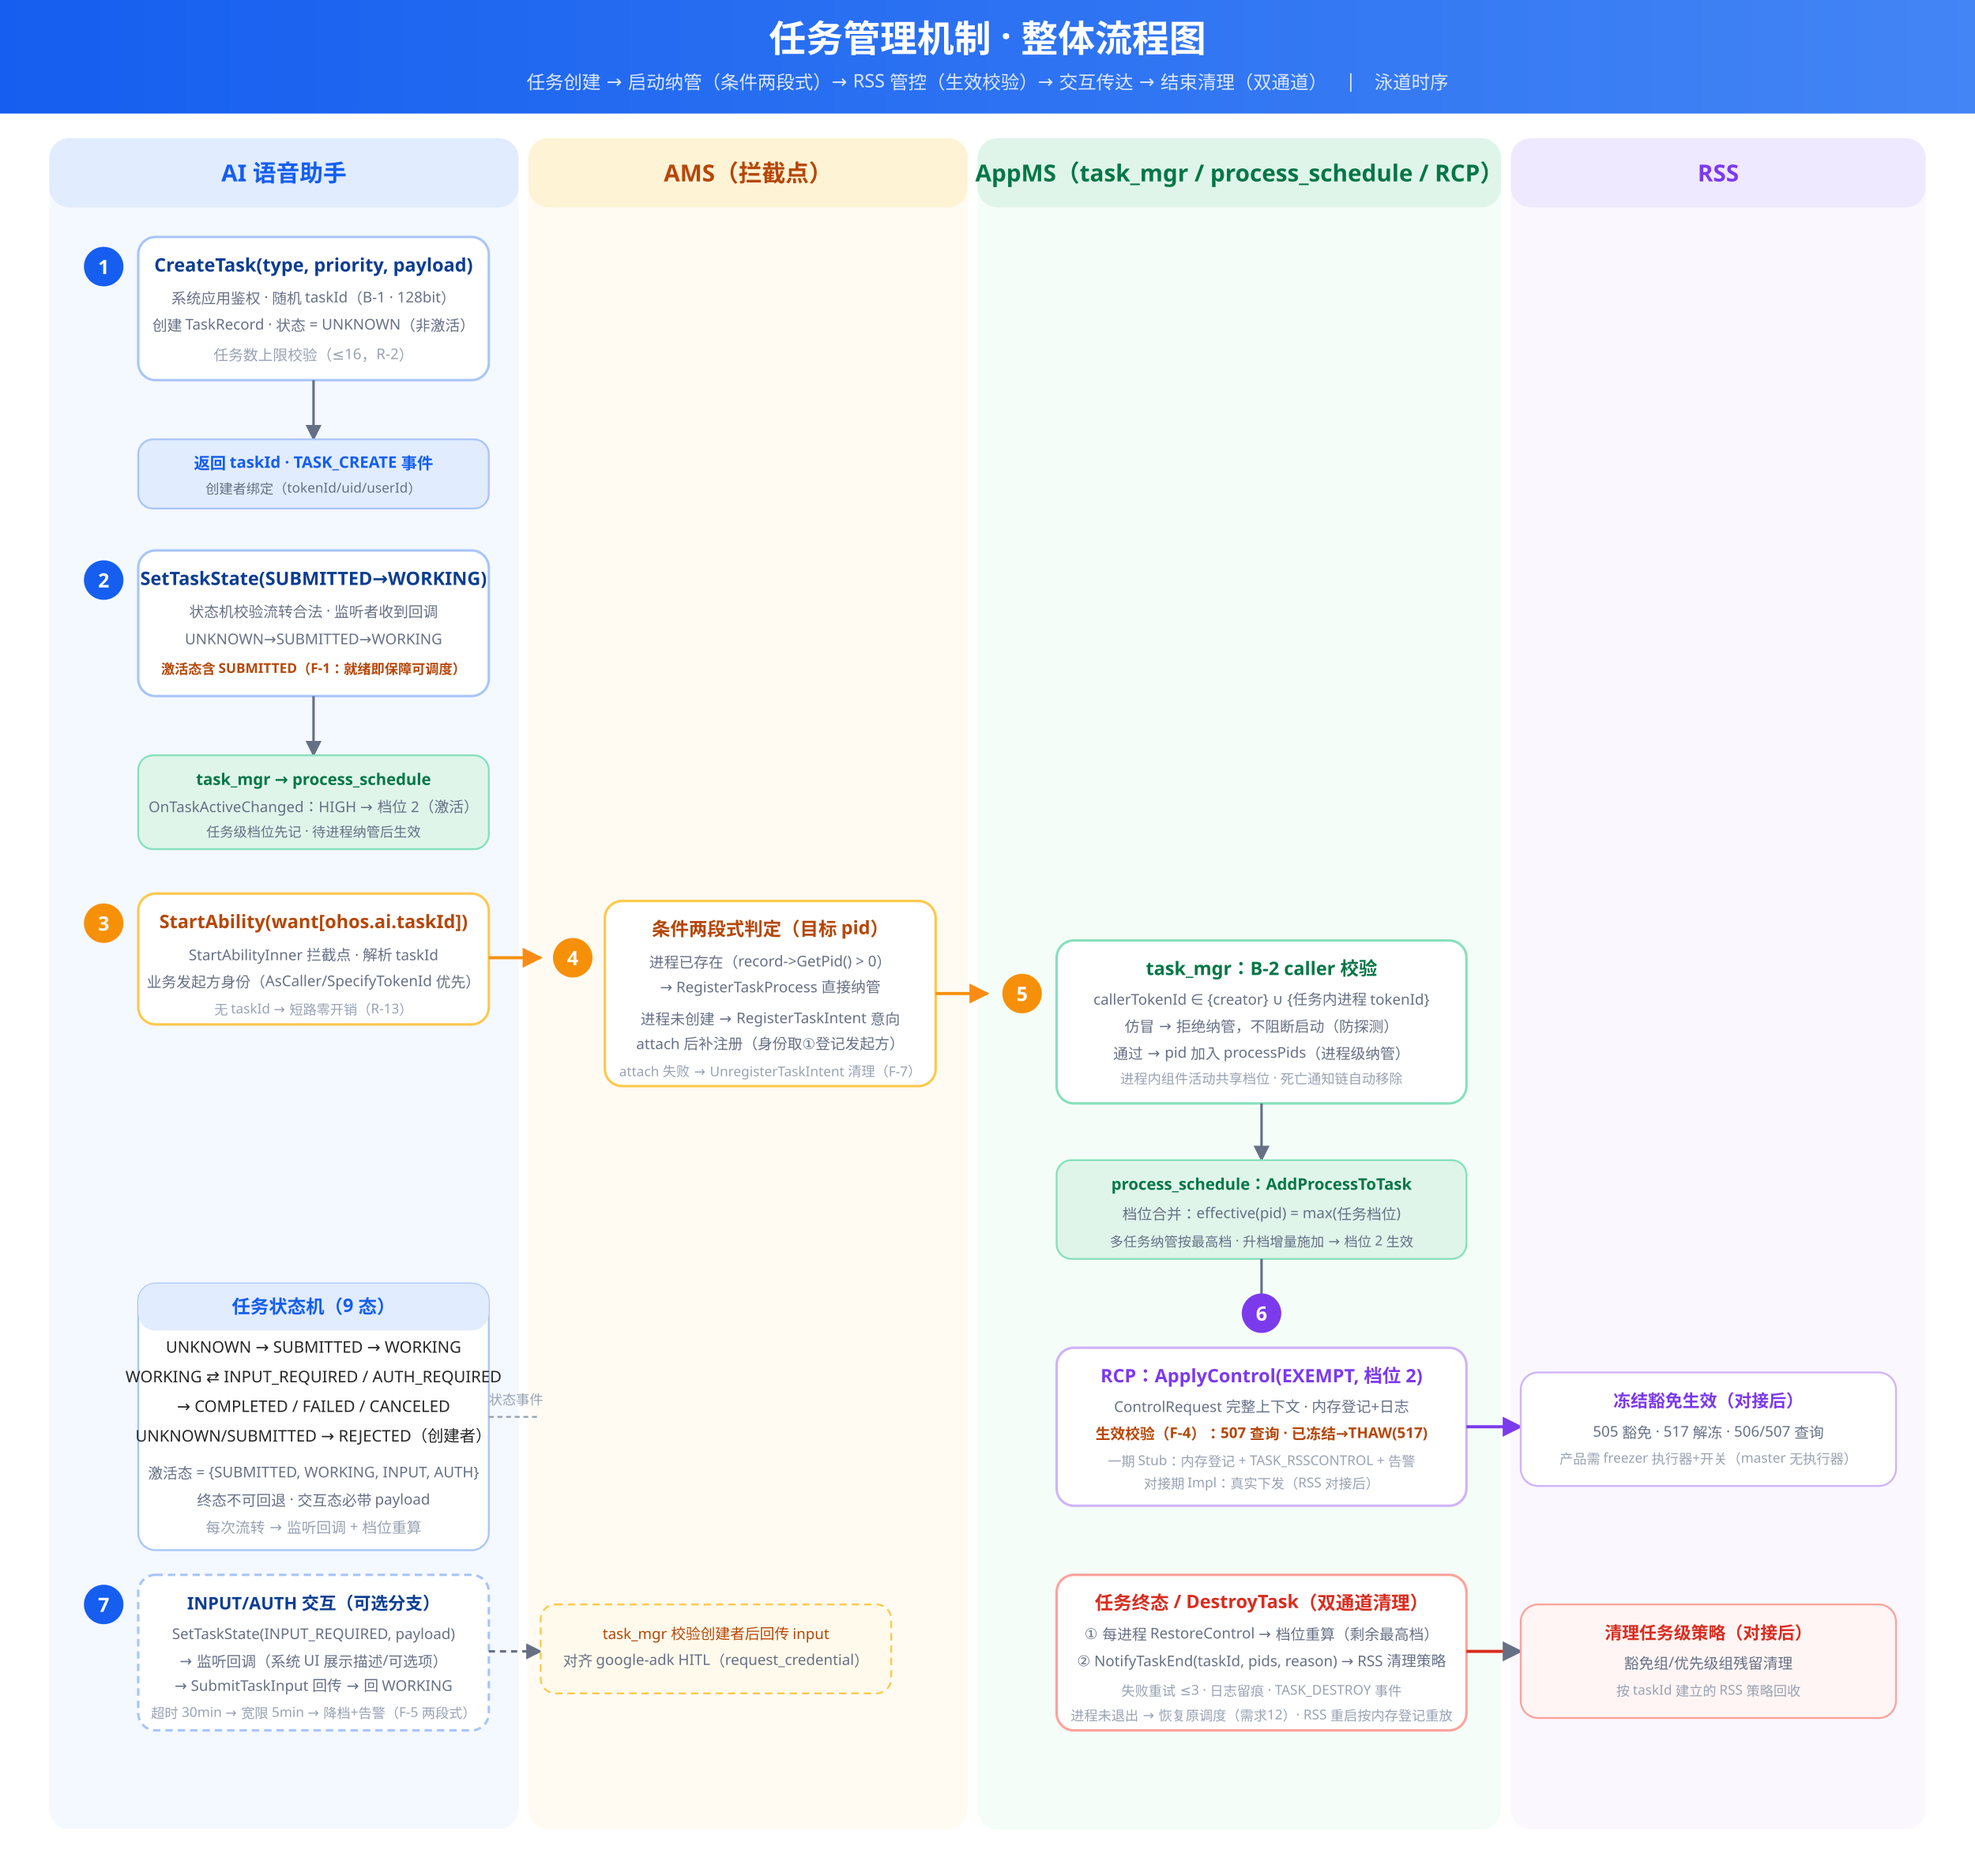
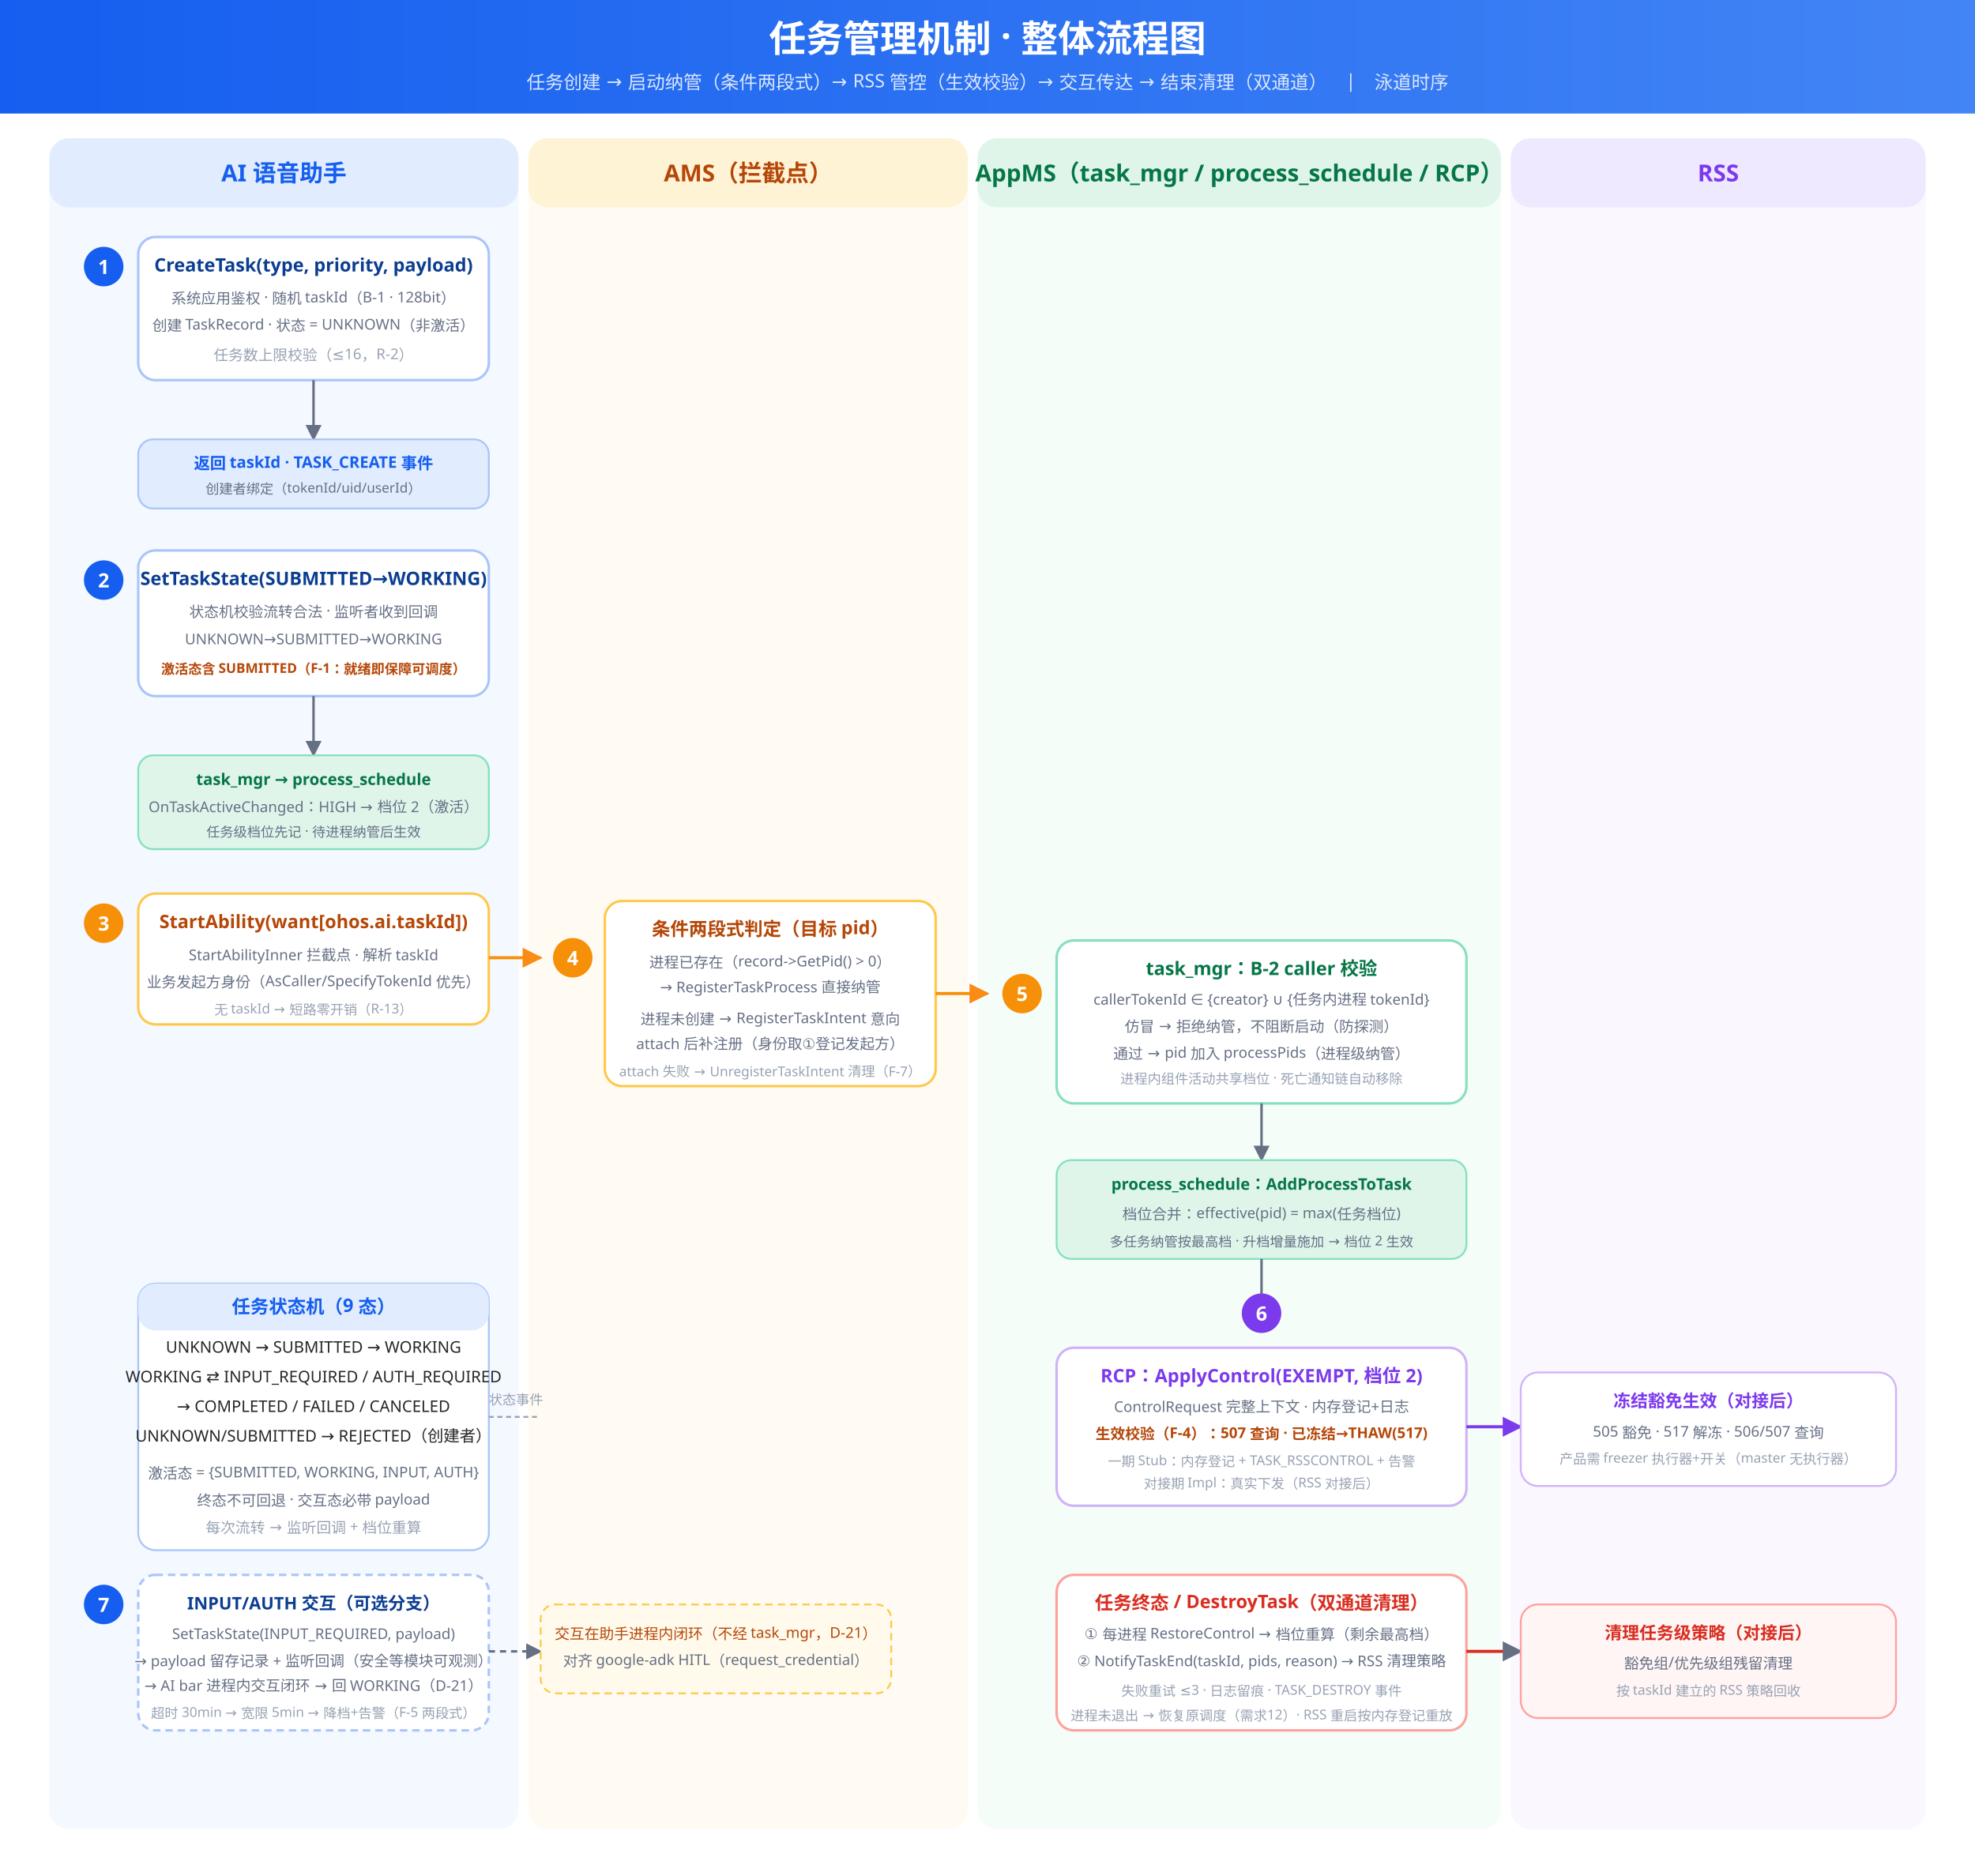
<svg xmlns="http://www.w3.org/2000/svg" viewBox="0 0 1600 1520" font-family="'PingFang SC','Microsoft YaHei','Noto Sans SC',sans-serif">
  <defs>
    <marker id="ar" viewBox="0 0 10 10" refX="9" refY="5" markerWidth="6.5" markerHeight="6.5" orient="auto-start-reverse">
      <path d="M0 0 L10 5 L0 10 z" fill="#667085" />
    </marker>
    <marker id="arB" viewBox="0 0 10 10" refX="9" refY="5" markerWidth="6.5" markerHeight="6.5" orient="auto-start-reverse">
      <path d="M0 0 L10 5 L0 10 z" fill="#1677ff" />
    </marker>
    <marker id="arO" viewBox="0 0 10 10" refX="9" refY="5" markerWidth="6.5" markerHeight="6.5" orient="auto-start-reverse">
      <path d="M0 0 L10 5 L0 10 z" fill="#fa8c16" />
    </marker>
    <marker id="arG" viewBox="0 0 10 10" refX="9" refY="5" markerWidth="6.5" markerHeight="6.5" orient="auto-start-reverse">
      <path d="M0 0 L10 5 L0 10 z" fill="#12b76a" />
    </marker>
    <marker id="arP" viewBox="0 0 10 10" refX="9" refY="5" markerWidth="6.5" markerHeight="6.5" orient="auto-start-reverse">
      <path d="M0 0 L10 5 L0 10 z" fill="#7c3aed" />
    </marker>
    <linearGradient id="hg" x1="0" y1="0" x2="1" y2="0">
      <stop offset="0%" stop-color="#155eef" />
      <stop offset="100%" stop-color="#4385f5" />
    </linearGradient>
  </defs>
  <rect x="0" y="0" width="1600" height="1520" fill="#ffffff" />
  <rect x="0" y="0" width="1600" height="92" fill="url(#hg)" />
  <text x="800" y="42" font-size="30" font-weight="700" fill="#ffffff" text-anchor="middle">任务管理机制 · 整体流程图</text>
  <text x="800" y="72" font-size="15" fill="#dbe7fe" text-anchor="middle">任务创建 → 启动纳管（条件两段式）→ RSS 管控（生效校验）→ 交互传达 → 结束清理（双通道）　|　泳道时序</text>
  <rect x="40" y="112" width="380" height="1370" rx="16" fill="#f4f8ff" />
  <rect x="428" y="112" width="356" height="1370" rx="16" fill="#fffbf2" />
  <rect x="792" y="112" width="424" height="1370" rx="16" fill="#f4fdf7" />
  <rect x="1224" y="112" width="336" height="1370" rx="16" fill="#faf7ff" />
  <rect x="40" y="112" width="380" height="56" rx="16" fill="#e1ecff" />
  <rect x="428" y="112" width="356" height="56" rx="16" fill="#fff3d6" />
  <rect x="792" y="112" width="424" height="56" rx="16" fill="#dff5ea" />
  <rect x="1224" y="112" width="336" height="56" rx="16" fill="#efe9ff" />
  <text x="230" y="147" font-size="19" font-weight="700" fill="#155eef" text-anchor="middle">AI 语音助手</text>
  <text x="606" y="147" font-size="19" font-weight="700" fill="#b54708" text-anchor="middle">AMS（拦截点）</text>
  <text x="1004" y="147" font-size="19" font-weight="700" fill="#067647" text-anchor="middle">AppMS（task_mgr / process_schedule / RCP）</text>
  <text x="1392" y="147" font-size="19" font-weight="700" fill="#7c3aed" text-anchor="middle">RSS</text>
  <circle cx="84" cy="216" r="16" fill="#155eef" />
  <text x="84" y="222" font-size="16" font-weight="700" fill="#fff" text-anchor="middle">1</text>
  <rect x="112" y="192" width="284" height="116" rx="14" fill="#ffffff" stroke="#a9c5f9" stroke-width="2" />
  <text x="254" y="220" font-size="15" font-weight="700" fill="#0b3d91" text-anchor="middle">CreateTask(type, priority, payload)</text>
  <text x="254" y="246" font-size="12" fill="#667085" text-anchor="middle">系统应用鉴权 · 随机 taskId（B-1 · 128bit）</text>
  <text x="254" y="268" font-size="12" fill="#667085" text-anchor="middle">创建 TaskRecord · 状态 = UNKNOWN（非激活）</text>
  <text x="254" y="292" font-size="12" fill="#98a2b3" text-anchor="middle">任务数上限校验（≤16，R-2）</text>
  <path d="M 254 308 L 254 356" stroke="#667085" stroke-width="2" marker-end="url(#ar)" />
  <rect x="112" y="356" width="284" height="56" rx="12" fill="#e1ecff" stroke="#a9c5f9" stroke-width="1.5" />
  <text x="254" y="380" font-size="13" font-weight="600" fill="#155eef" text-anchor="middle">返回 taskId · TASK_CREATE 事件</text>
  <text x="254" y="400" font-size="11" fill="#667085" text-anchor="middle">创建者绑定（tokenId/uid/userId）</text>
  <circle cx="84" cy="470" r="16" fill="#155eef" />
  <text x="84" y="476" font-size="16" font-weight="700" fill="#fff" text-anchor="middle">2</text>
  <rect x="112" y="446" width="284" height="118" rx="14" fill="#ffffff" stroke="#a9c5f9" stroke-width="2" />
  <text x="254" y="474" font-size="15" font-weight="700" fill="#0b3d91" text-anchor="middle">SetTaskState(SUBMITTED→WORKING)</text>
  <text x="254" y="500" font-size="12" fill="#667085" text-anchor="middle">状态机校验流转合法 · 监听者收到回调</text>
  <text x="254" y="522" font-size="12" fill="#667085" text-anchor="middle">UNKNOWN→SUBMITTED→WORKING</text>
  <text x="254" y="546" font-size="11" font-weight="600" fill="#b54708" text-anchor="middle">激活态含 SUBMITTED（F-1：就绪即保障可调度）</text>
  <path d="M 254 564 L 254 612" stroke="#667085" stroke-width="2" marker-end="url(#ar)" />
  <rect x="112" y="612" width="284" height="76" rx="12" fill="#dff5ea" stroke="#86e0bd" stroke-width="1.5" />
  <text x="254" y="636" font-size="13" font-weight="700" fill="#067647" text-anchor="middle">task_mgr → process_schedule</text>
  <text x="254" y="658" font-size="12" fill="#667085" text-anchor="middle">OnTaskActiveChanged：HIGH → 档位 2（激活）</text>
  <text x="254" y="678" font-size="11" fill="#667085" text-anchor="middle">任务级档位先记 · 待进程纳管后生效</text>
  <circle cx="84" cy="748" r="16" fill="#f79009" />
  <text x="84" y="754" font-size="16" font-weight="700" fill="#fff" text-anchor="middle">3</text>
  <rect x="112" y="724" width="284" height="106" rx="14" fill="#ffffff" stroke="#fec84b" stroke-width="2" />
  <text x="254" y="752" font-size="15" font-weight="700" fill="#b54708" text-anchor="middle">StartAbility(want[ohos.ai.taskId])</text>
  <text x="254" y="778" font-size="12" fill="#667085" text-anchor="middle">StartAbilityInner 拦截点 · 解析 taskId</text>
  <text x="254" y="800" font-size="12" fill="#667085" text-anchor="middle">业务发起方身份（AsCaller/SpecifyTokenId 优先）</text>
  <text x="254" y="822" font-size="11" fill="#98a2b3" text-anchor="middle">无 taskId → 短路零开销（R-13）</text>
  <path d="M 396 776 L 438 776" stroke="#f79009" stroke-width="2.5" marker-end="url(#arO)" />
  <circle cx="464" cy="776" r="16" fill="#f79009" />
  <text x="464" y="782" font-size="16" font-weight="700" fill="#fff" text-anchor="middle">4</text>
  <rect x="490" y="730" width="268" height="150" rx="14" fill="#ffffff" stroke="#fec84b" stroke-width="2" />
  <text x="624" y="758" font-size="15" font-weight="700" fill="#b54708" text-anchor="middle">条件两段式判定（目标 pid）</text>
  <text x="624" y="784" font-size="12" fill="#667085" text-anchor="middle">进程已存在（record-&gt;GetPid() &gt; 0）</text>
  <text x="624" y="804" font-size="12" fill="#667085" text-anchor="middle">→ RegisterTaskProcess 直接纳管</text>
  <text x="624" y="830" font-size="12" fill="#667085" text-anchor="middle">进程未创建 → RegisterTaskIntent 意向</text>
  <text x="624" y="850" font-size="12" fill="#667085" text-anchor="middle">attach 后补注册（身份取①登记发起方）</text>
  <text x="624" y="872" font-size="11" fill="#98a2b3" text-anchor="middle">attach 失败 → UnregisterTaskIntent 清理（F-7）</text>
  <path d="M 758 805 L 800 805" stroke="#f79009" stroke-width="2.5" marker-end="url(#arO)" />
  <circle cx="828" cy="805" r="16" fill="#f79009" />
  <text x="828" y="811" font-size="16" font-weight="700" fill="#fff" text-anchor="middle">5</text>
  <rect x="856" y="762" width="332" height="132" rx="14" fill="#ffffff" stroke="#86e0bd" stroke-width="2" />
  <text x="1022" y="790" font-size="15" font-weight="700" fill="#067647" text-anchor="middle">task_mgr：B-2 caller 校验</text>
  <text x="1022" y="814" font-size="12" fill="#667085" text-anchor="middle">callerTokenId ∈ {creator} ∪ {任务内进程 tokenId}</text>
  <text x="1022" y="836" font-size="12" fill="#667085" text-anchor="middle">仿冒 → 拒绝纳管，不阻断启动（防探测）</text>
  <text x="1022" y="858" font-size="12" fill="#667085" text-anchor="middle">通过 → pid 加入 processPids（进程级纳管）</text>
  <text x="1022" y="878" font-size="11" fill="#98a2b3" text-anchor="middle">进程内组件活动共享档位 · 死亡通知链自动移除</text>
  <path d="M 1022 894 L 1022 940" stroke="#667085" stroke-width="2" marker-end="url(#ar)" />
  <rect x="856" y="940" width="332" height="80" rx="12" fill="#dff5ea" stroke="#86e0bd" stroke-width="1.5" />
  <text x="1022" y="964" font-size="13" font-weight="700" fill="#067647" text-anchor="middle">process_schedule：AddProcessToTask</text>
  <text x="1022" y="988" font-size="12" fill="#667085" text-anchor="middle">档位合并：effective(pid) = max(任务档位)</text>
  <text x="1022" y="1010" font-size="11" fill="#667085" text-anchor="middle">多任务纳管按最高档 · 升档增量施加 → 档位 2 生效</text>
  <path d="M 1022 1020 L 1022 1064" stroke="#667085" stroke-width="2" marker-end="url(#ar)" />
  <circle cx="1022" cy="1064" r="16" fill="#7c3aed" />
  <text x="1022" y="1070" font-size="16" font-weight="700" fill="#fff" text-anchor="middle">6</text>
  <rect x="856" y="1092" width="332" height="128" rx="14" fill="#ffffff" stroke="#d0b3f7" stroke-width="2" />
  <text x="1022" y="1120" font-size="15" font-weight="700" fill="#7c3aed" text-anchor="middle">RCP：ApplyControl(EXEMPT, 档位 2)</text>
  <text x="1022" y="1144" font-size="12" fill="#667085" text-anchor="middle">ControlRequest 完整上下文 · 内存登记+日志</text>
  <text x="1022" y="1166" font-size="12" font-weight="600" fill="#b54708" text-anchor="middle">生效校验（F-4）：507 查询 · 已冻结→THAW(517)</text>
  <text x="1022" y="1188" font-size="11" fill="#98a2b3" text-anchor="middle">一期 Stub：内存登记 + TASK_RSSCONTROL + 告警</text>
  <text x="1022" y="1206" font-size="11" fill="#98a2b3" text-anchor="middle">对接期 Impl：真实下发（RSS 对接后）</text>
  <path d="M 1188 1156 L 1232 1156" stroke="#7c3aed" stroke-width="2.5" marker-end="url(#arP)" />
  <rect x="1232" y="1112" width="304" height="92" rx="14" fill="#ffffff" stroke="#d0b3f7" stroke-width="1.5" />
  <text x="1384" y="1140" font-size="14" font-weight="700" fill="#7c3aed" text-anchor="middle">冻结豁免生效（对接后）</text>
  <text x="1384" y="1164" font-size="12" fill="#667085" text-anchor="middle">505 豁免 · 517 解冻 · 506/507 查询</text>
  <text x="1384" y="1186" font-size="11" fill="#98a2b3" text-anchor="middle">产品需 freezer 执行器+开关（master 无执行器）</text>
  <circle cx="84" cy="1300" r="16" fill="#155eef" />
  <text x="84" y="1306" font-size="16" font-weight="700" fill="#fff" text-anchor="middle">7</text>
  <rect x="112" y="1276" width="284" height="126" rx="14" fill="#ffffff" stroke="#a9c5f9" stroke-width="2" stroke-dasharray="6 4" />
  <text x="254" y="1304" font-size="14" font-weight="700" fill="#0b3d91" text-anchor="middle">INPUT/AUTH 交互（可选分支）</text>
  <text x="254" y="1328" font-size="12" fill="#667085" text-anchor="middle">SetTaskState(INPUT_REQUIRED, payload)</text>
-   <text x="254" y="1350" font-size="12" fill="#667085" text-anchor="middle">→ 监听回调（系统 UI 展示描述/可选项）</text>
-   <text x="254" y="1370" font-size="12" fill="#667085" text-anchor="middle">→ SubmitTaskInput 回传 → 回 WORKING</text>
+   <text x="254" y="1350" font-size="12" fill="#667085" text-anchor="middle">→ payload 留存记录 + 监听回调（安全等模块可观测）</text>
+   <text x="254" y="1370" font-size="12" fill="#667085" text-anchor="middle">→ AI bar 进程内交互闭环 → 回 WORKING（D-21）</text>
  <text x="254" y="1392" font-size="11" fill="#98a2b3" text-anchor="middle">超时 30min → 宽限 5min → 降档+告警（F-5 两段式）</text>
  <path d="M 396 1338 L 438 1338" stroke="#667085" stroke-width="2" stroke-dasharray="5 4" marker-end="url(#ar)" />
  <rect x="438" y="1300" width="284" height="72" rx="12" fill="#fffaeb" stroke="#fec84b" stroke-width="1.5" stroke-dasharray="6 4" />
-   <text x="580" y="1328" font-size="12" fill="#b54708" text-anchor="middle">task_mgr 校验创建者后回传 input</text>
+   <text x="580" y="1328" font-size="12" fill="#b54708" text-anchor="middle">交互在助手进程内闭环（不经 task_mgr，D-21）</text>
  <text x="580" y="1350" font-size="12" fill="#667085" text-anchor="middle">对齐 google-adk HITL（request_credential）</text>
  <circle cx="1022" cy="1300" r="16" fill="#d92d20" />
  <text x="1022" y="1306" font-size="16" font-weight="700" fill="#fff" text-anchor="middle">8</text>
  <rect x="856" y="1276" width="332" height="126" rx="14" fill="#ffffff" stroke="#fda29b" stroke-width="2" />
  <text x="1022" y="1304" font-size="15" font-weight="700" fill="#d92d20" text-anchor="middle">任务终态 / DestroyTask（双通道清理）</text>
  <text x="1022" y="1328" font-size="12" fill="#667085" text-anchor="middle">① 每进程 RestoreControl → 档位重算（剩余最高档）</text>
  <text x="1022" y="1350" font-size="12" fill="#667085" text-anchor="middle">② NotifyTaskEnd(taskId, pids, reason) → RSS 清理策略</text>
  <text x="1022" y="1374" font-size="11" fill="#98a2b3" text-anchor="middle">失败重试 ≤3 · 日志留痕 · TASK_DESTROY 事件</text>
  <text x="1022" y="1394" font-size="11" fill="#98a2b3" text-anchor="middle">进程未退出 → 恢复原调度（需求12）· RSS 重启按内存登记重放</text>
  <path d="M 1188 1338 L 1232 1338" stroke="#d92d20" stroke-width="2.5" marker-end="url(#ar)" />
  <rect x="1232" y="1300" width="304" height="92" rx="14" fill="#fff5f4" stroke="#fda29b" stroke-width="1.5" />
  <text x="1384" y="1328" font-size="14" font-weight="700" fill="#d92d20" text-anchor="middle">清理任务级策略（对接后）</text>
  <text x="1384" y="1352" font-size="12" fill="#667085" text-anchor="middle">豁免组/优先级组残留清理</text>
  <text x="1384" y="1374" font-size="11" fill="#98a2b3" text-anchor="middle">按 taskId 建立的 RSS 策略回收</text>
  <rect x="112" y="1040" width="284" height="216" rx="14" fill="#ffffff" stroke="#a9c5f9" stroke-width="1.5" />
  <rect x="112" y="1040" width="284" height="38" rx="14" fill="#e1ecff" />
  <text x="254" y="1064" font-size="15" font-weight="700" fill="#155eef" text-anchor="middle">任务状态机（9 态）</text>
  <text x="254" y="1096" font-size="13" fill="#262626" text-anchor="middle">UNKNOWN → SUBMITTED → WORKING</text>
  <text x="254" y="1120" font-size="13" fill="#262626" text-anchor="middle">WORKING ⇄ INPUT_REQUIRED / AUTH_REQUIRED</text>
  <text x="254" y="1144" font-size="13" fill="#262626" text-anchor="middle">→ COMPLETED / FAILED / CANCELED</text>
  <text x="254" y="1168" font-size="13" fill="#262626" text-anchor="middle">UNKNOWN/SUBMITTED → REJECTED（创建者）</text>
  <text x="254" y="1198" font-size="12" fill="#667085" text-anchor="middle">激活态 = {SUBMITTED, WORKING, INPUT, AUTH}</text>
  <text x="254" y="1220" font-size="12" fill="#667085" text-anchor="middle">终态不可回退 · 交互态必带 payload</text>
  <text x="254" y="1242" font-size="12" fill="#98a2b3" text-anchor="middle">每次流转 → 监听回调 + 档位重算</text>
  <path d="M 396 1148 L 438 1148" stroke="#98a2b3" stroke-width="1.5" stroke-dasharray="4 3" />
  <text x="418" y="1138" font-size="11" fill="#98a2b3" text-anchor="middle">状态事件</text>
</svg>
